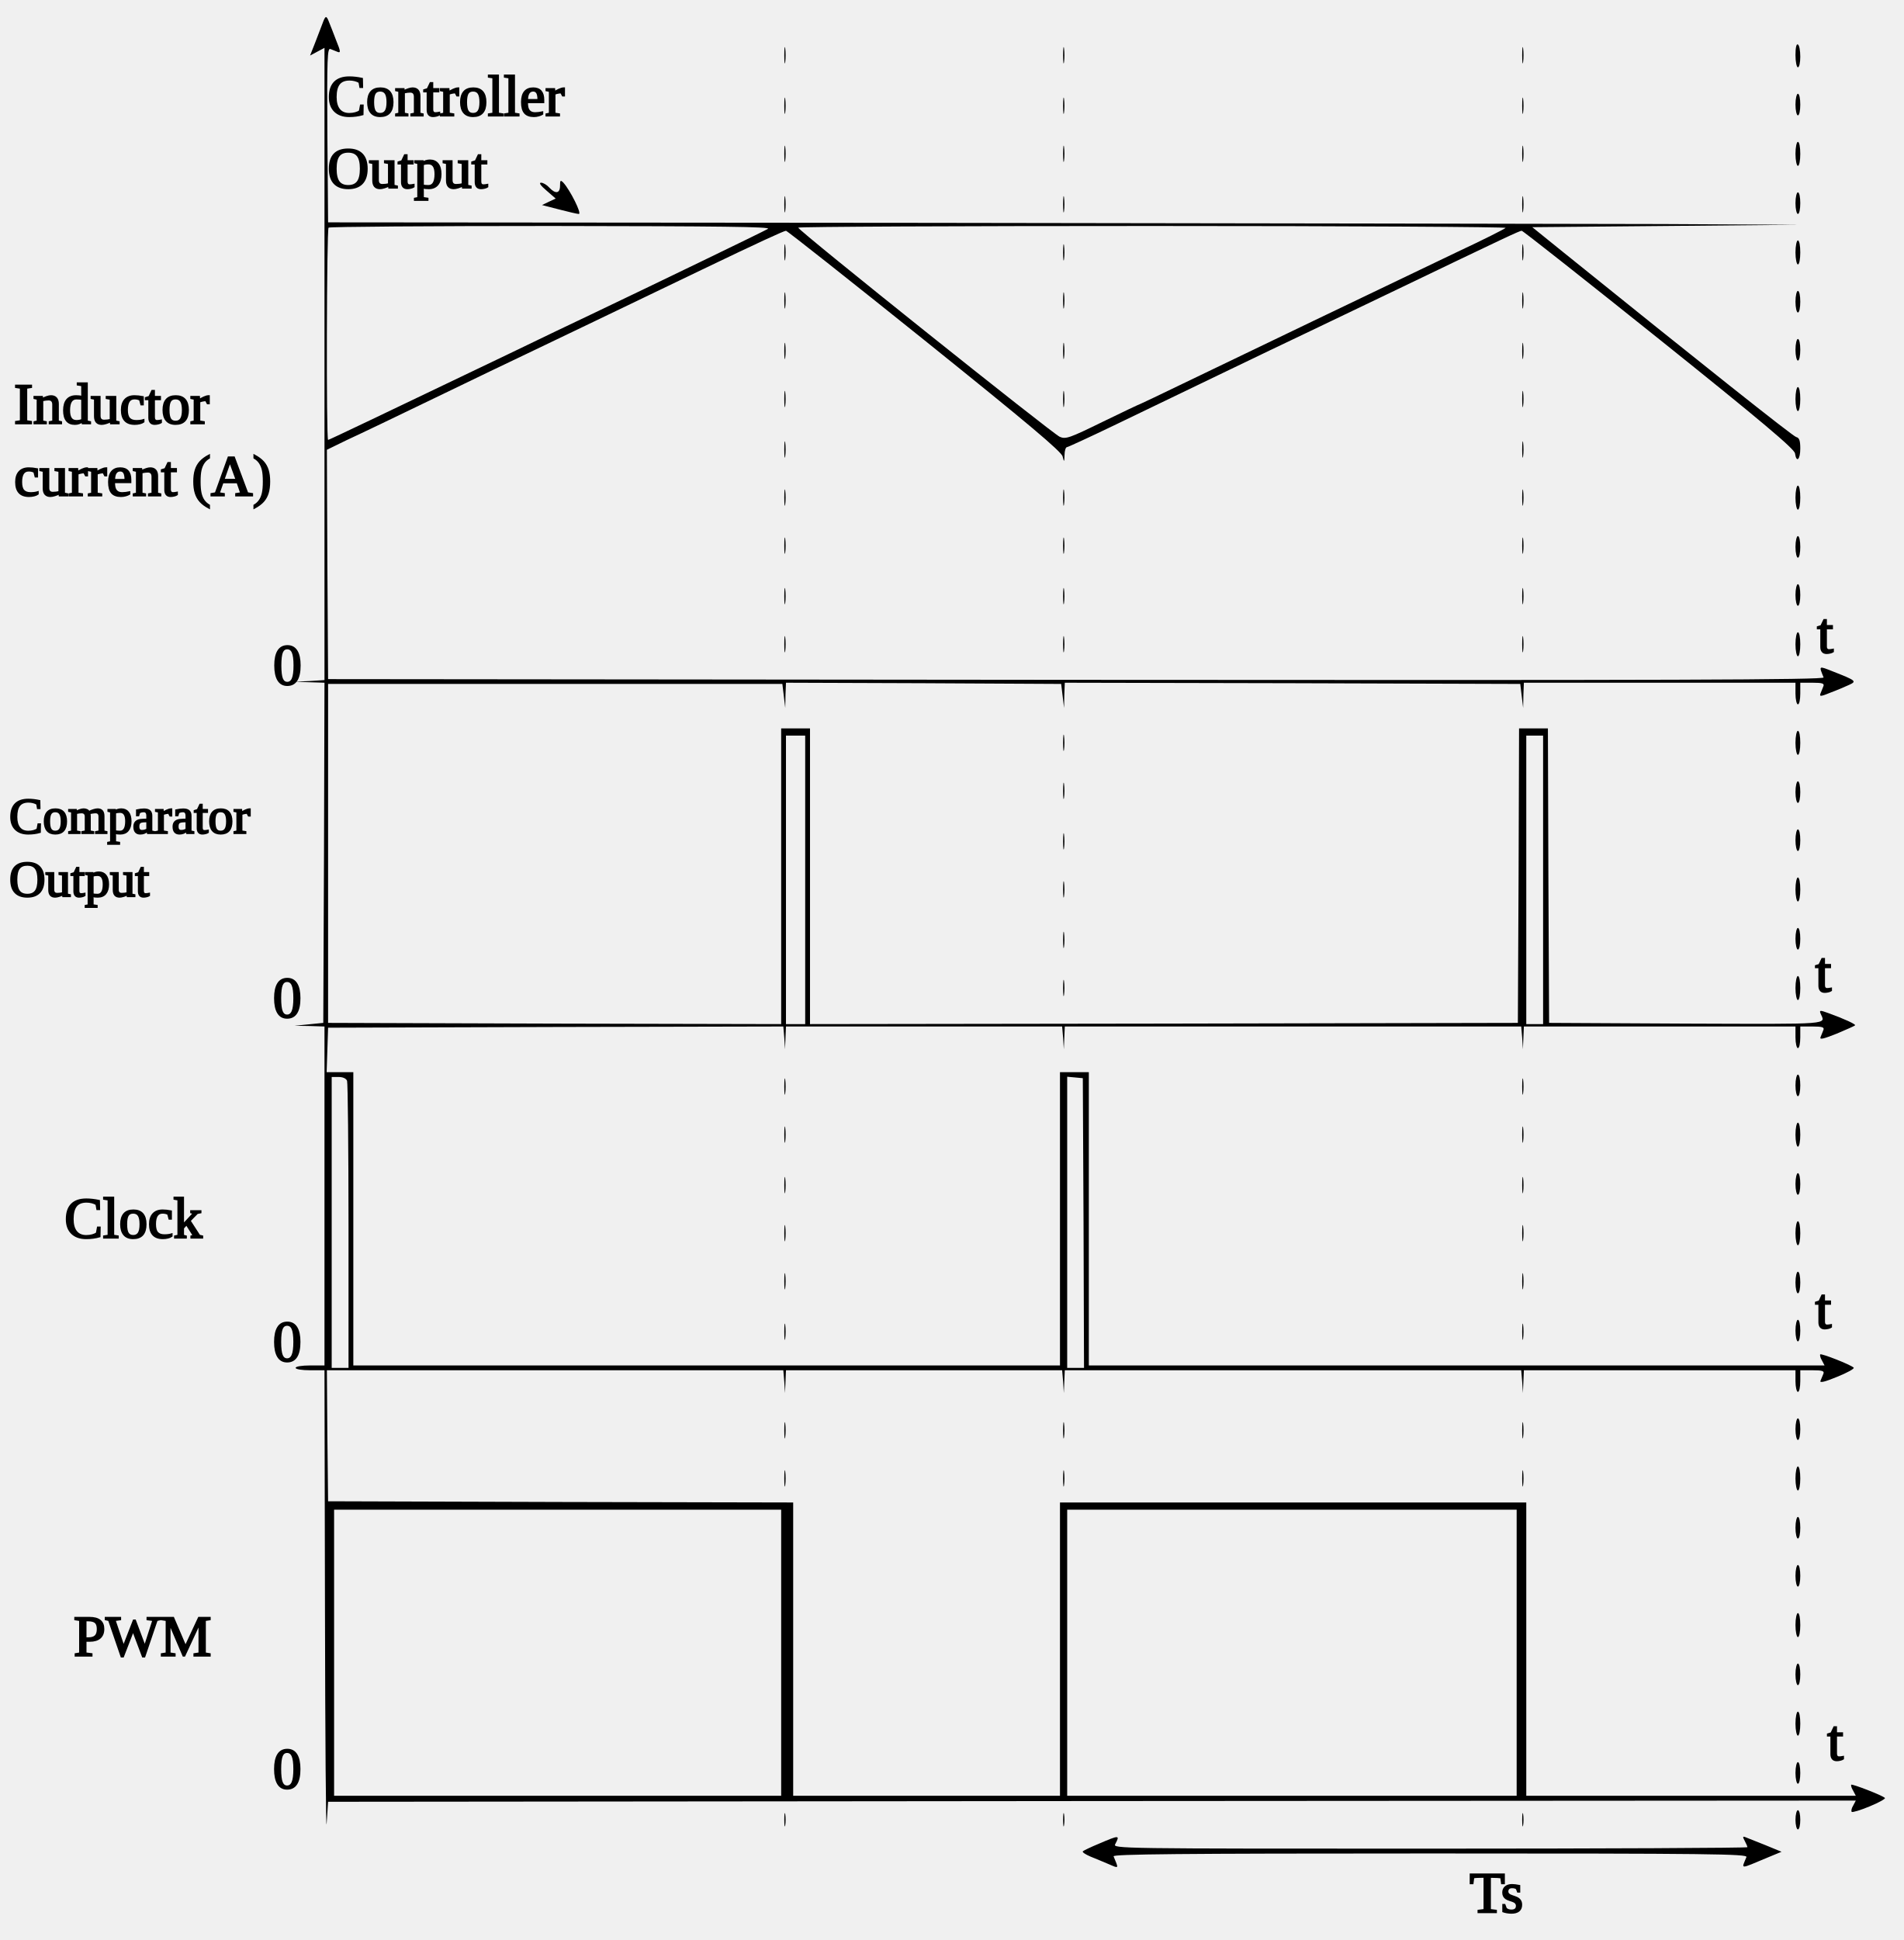
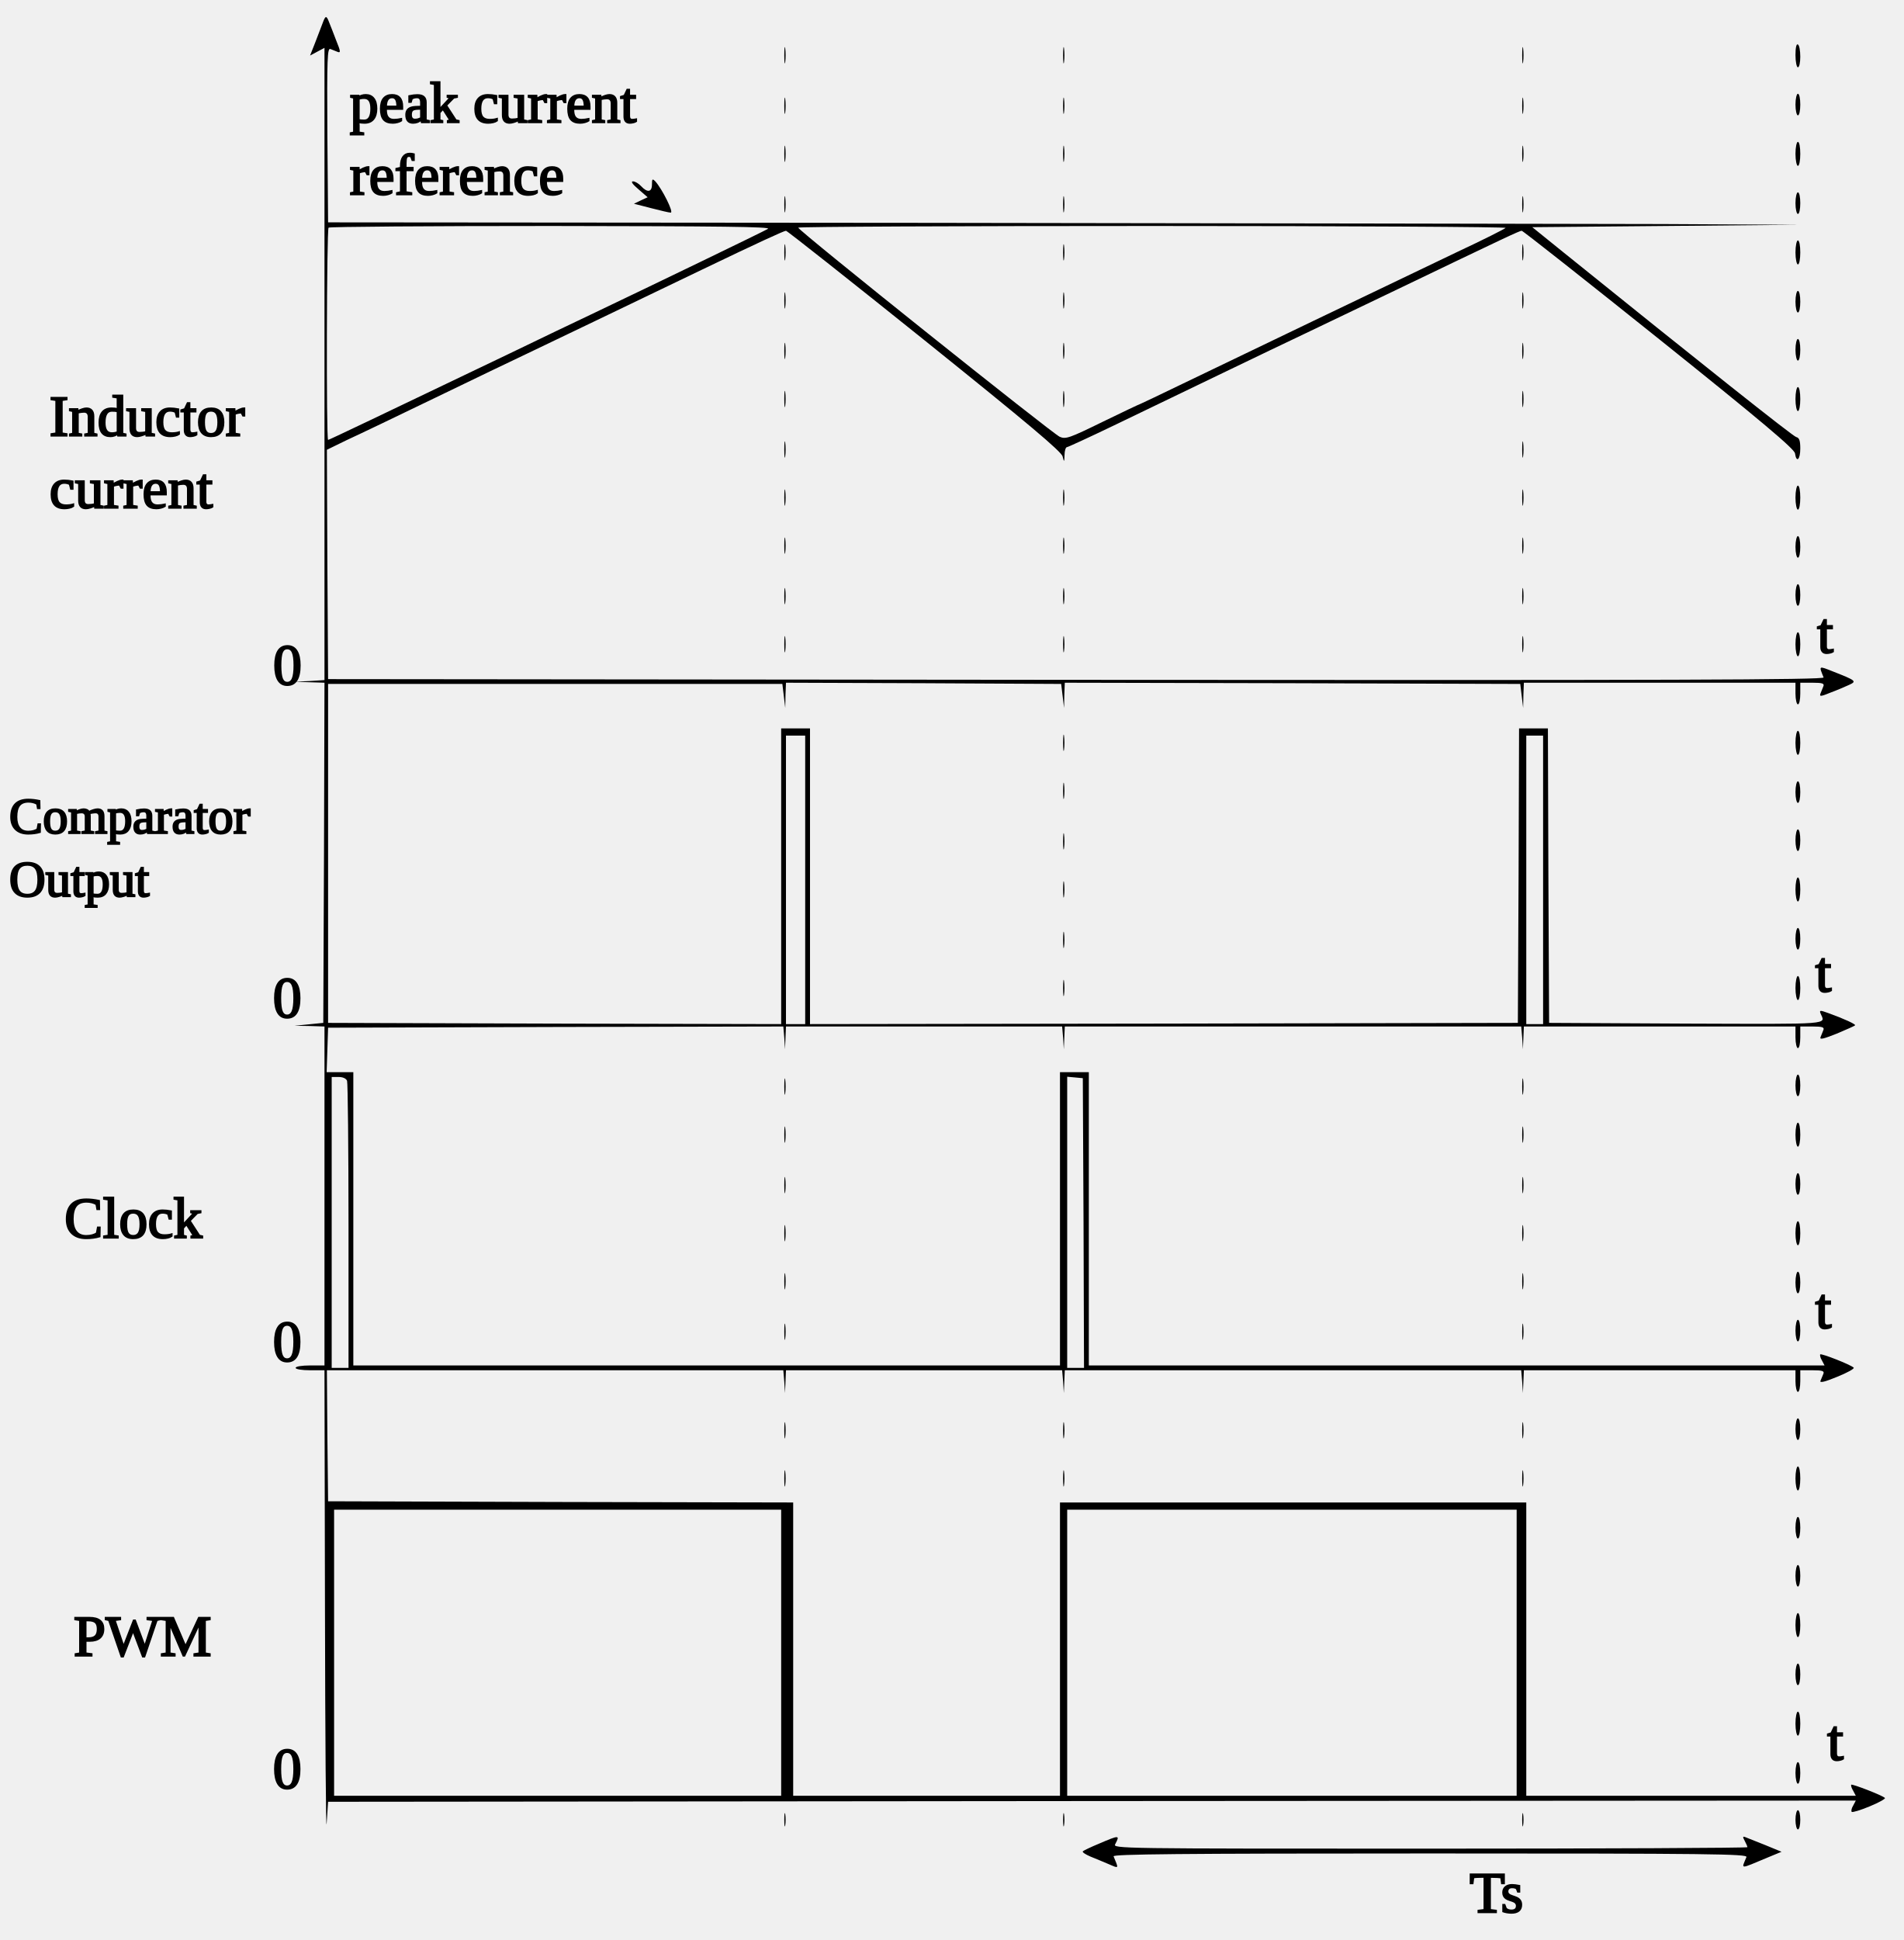
<svg xmlns="http://www.w3.org/2000/svg" version="1.0" width="792pt" height="807pt" viewBox="0 0 792 807" preserveAspectRatio="xMidYMid meet" id="svg205">
-   <style>
+   <style id="style1">
    path {
    fill: black;
    }
    text {
    fill: black;
    }
    @media (prefers-color-scheme: dark) {
    path {
    fill: white;
    }
    text {
    fill: white ;
    }
    }
  </style>
  <defs id="defs205" />
  <g transform="translate(0,807) scale(0.1,-0.1)" fill="#000000" stroke="none" id="g205">
    <path d="M1342 7973 c-6 -16 -20 -52 -31 -81 l-21 -53 30 16 30 16 0 -1315 0 -1315 -62 -4 -63 -3 63 -2 62 -2 -2 -707 -3 -708 -60 -6 -60 -6 63 -1 62 -2 0 -705 0 -705 -60 0 c-33 0 -60 -4 -60 -10 0 -6 27 -10 60 -10 l60 0 2 -987 c1 -544 4 -947 7 -898 l6 90 3178 3 3178 2 -11 -21 c-7 -11 -9 -23 -6 -26 3 -3 37 7 75 23 39 16 67 32 63 35 -11 11 -136 59 -140 55 -2 -3 1 -14 8 -25 l11 -21 -686 0 -685 0 0 610 0 610 -970 0 -970 0 0 -610 0 -610 -555 0 -555 0 0 610 0 610 -967 2 -968 3 -3 273 -2 272 949 0 950 0 4 -48 3 -47 2 48 2 47 574 0 575 0 4 -47 3 -48 2 48 2 47 949 0 950 0 4 -48 3 -47 2 48 2 47 565 0 565 0 0 -45 c0 -25 5 -45 10 -45 6 0 10 20 10 45 l0 45 51 0 c41 0 50 -3 45 -15 -3 -8 -9 -21 -12 -29 -4 -10 19 -4 70 17 42 17 73 34 68 38 -12 12 -134 60 -139 55 -2 -2 0 -14 7 -25 l11 -21 -1531 0 -1530 0 0 610 0 610 -60 0 -60 0 0 -610 0 -610 -1470 0 -1470 0 0 610 0 610 -55 0 -56 0 3 93 3 92 947 3 947 2 4 -47 3 -48 2 48 2 47 574 0 575 0 4 -47 3 -48 2 48 2 47 949 0 950 0 4 -47 3 -48 2 48 2 47 565 0 565 0 0 -45 c0 -25 5 -45 10 -45 6 0 10 20 10 45 l0 45 51 0 c41 0 50 -3 45 -15 -3 -8 -9 -22 -12 -30 -4 -11 14 -6 67 15 40 17 75 32 77 35 4 4 -45 27 -112 51 -33 12 -37 12 -32 -1 20 -48 60 -45 -555 -43 l-574 3 -3 613 -2 612 -60 0 -60 0 -2 -612 -3 -613 -1472 -3 -1473 -2 0 615 0 615 -60 0 -60 0 0 -615 0 -615 -942 2 -943 3 0 705 0 705 945 0 945 0 6 -50 6 -50 1 53 2 52 573 -2 572 -3 6 -50 6 -50 1 53 2 52 948 -2 947 -3 6 -50 6 -50 1 53 2 52 565 0 565 0 0 -45 c0 -25 5 -45 10 -45 6 0 10 20 10 45 l0 45 51 0 c41 0 50 -3 45 -15 -3 -8 -9 -22 -12 -30 -5 -13 1 -13 42 4 27 10 62 25 77 32 33 15 29 18 -65 55 -63 25 -61 26 -41 -24 4 -10 -619 -12 -3108 -10 l-3114 3 -3 477 -2 477 82 40 c46 21 211 100 368 176 157 76 330 159 385 185 92 44 399 191 725 348 233 112 342 162 350 162 5 0 264 -205 577 -456 428 -344 570 -463 574 -483 6 -25 7 -24 8 7 0 17 5 32 10 32 4 0 93 41 197 91 239 115 655 316 799 384 61 29 220 105 355 170 483 232 532 255 541 255 5 0 262 -203 572 -451 427 -342 563 -457 565 -475 6 -41 22 -26 22 20 0 33 -4 45 -17 48 -15 4 -400 310 -973 772 l-125 101 555 5 555 5 -570 3 c-313 1 -1690 3 -3060 5 l-2490 2 -3 364 c-2 321 0 363 13 357 8 -3 22 -9 30 -12 13 -5 12 3 -6 47 -11 30 -25 64 -30 77 -11 29 -15 28 -27 -5z m1853 -855 c-18 -11 -482 -235 -740 -358 -55 -26 -208 -99 -340 -163 -545 -261 -746 -357 -750 -357 -8 0 -6 876 2 883 3 4 421 7 927 7 703 -1 916 -3 901 -12z m3069 4 c-5 -5 -94 -50 -199 -99 -274 -131 -941 -451 -1144 -549 -95 -46 -175 -84 -176 -84 -2 0 -72 -33 -156 -74 -139 -68 -155 -74 -180 -63 -30 13 -1088 858 -1088 870 -1 4 664 7 1476 7 812 0 1473 -4 1467 -8z m-2914 -2712 l0 -600 -40 0 -40 0 0 600 0 600 40 0 40 0 0 -600z m3070 0 l0 -600 -35 0 -35 0 0 600 0 600 35 0 35 0 0 -600z m-4976 -836 c3 -9 6 -281 6 -605 l0 -589 -35 0 -35 0 0 605 0 605 29 0 c17 0 31 -6 35 -16z m3064 -591 l2 -603 -35 0 -35 0 0 606 0 605 33 -3 32 -3 3 -602z m-1258 -1788 l0 -595 -930 0 -930 0 0 595 0 595 930 0 930 0 0 -595z m3060 0 l0 -595 -935 0 -935 0 0 595 0 595 935 0 935 0 0 -595z" id="path1" />
    <path d="M4423 7020 c0 -30 2 -43 4 -27 2 15 2 39 0 55 -2 15 -4 2 -4 -28z" id="path2" />
    <path d="M4423 6820 c0 -30 2 -43 4 -27 2 15 2 39 0 55 -2 15 -4 2 -4 -28z" id="path3" />
    <path d="M4423 6610 c0 -30 2 -43 4 -27 2 15 2 39 0 55 -2 15 -4 2 -4 -28z" id="path4" />
    <path d="M4423 6410 c0 -30 2 -43 4 -27 2 15 2 39 0 55 -2 15 -4 2 -4 -28z" id="path5" />
    <path d="M3263 7840 c0 -30 2 -43 4 -27 2 15 2 39 0 55 -2 15 -4 2 -4 -28z" id="path6" />
    <path d="M4423 7840 c0 -30 2 -43 4 -27 2 15 2 39 0 55 -2 15 -4 2 -4 -28z" id="path7" />
    <path d="M6333 7840 c0 -30 2 -43 4 -27 2 15 2 39 0 55 -2 15 -4 2 -4 -28z" id="path8" />
    <path d="M7470 7841 c0 -28 5 -51 10 -51 6 0 10 20 10 44 0 25 -4 48 -10 51 -6 4 -10 -13 -10 -44z" id="path9" />
    <path d="M3263 7630 c0 -30 2 -43 4 -27 2 15 2 39 0 55 -2 15 -4 2 -4 -28z" id="path13" />
    <path d="M4423 7630 c0 -30 2 -43 4 -27 2 15 2 39 0 55 -2 15 -4 2 -4 -28z" id="path14" />
    <path d="M6333 7630 c0 -30 2 -43 4 -27 2 15 2 39 0 55 -2 15 -4 2 -4 -28z" id="path15" />
    <path d="M7470 7635 c0 -25 5 -45 10 -45 6 0 10 20 10 45 0 25 -4 45 -10 45 -5 0 -10 -20 -10 -45z" id="path16" />
    <path d="M3263 7430 c0 -30 2 -43 4 -27 2 15 2 39 0 55 -2 15 -4 2 -4 -28z" id="path36" />
    <path d="M4423 7430 c0 -30 2 -43 4 -27 2 15 2 39 0 55 -2 15 -4 2 -4 -28z" id="path37" />
    <path d="M6333 7430 c0 -30 2 -43 4 -27 2 15 2 39 0 55 -2 15 -4 2 -4 -28z" id="path38" />
    <path d="M7470 7430 c0 -27 5 -50 10 -50 6 0 10 23 10 50 0 28 -4 50 -10 50 -5 0 -10 -22 -10 -50z" id="path39" />
-     <path d="M2330 7297 c0 -32 -19 -35 -45 -7 -10 11 -25 20 -34 20 -10 0 -2 -12 23 -33 l38 -33 -28 -13 -29 -14 70 -18 c39 -10 76 -19 83 -19 14 0 -36 99 -64 130 -12 12 -14 11 -14 -13z" id="path50" />
+     <path d="m 2712.465,7302.497 c 0,-32 -19,-35 -45,-7 -10,11 -25,20 -34,20 -10,0 -2,-12 23,-33 l 38,-33 -28,-13 -29,-14 70,-18 c 39,-10 76,-19 83,-19 14,0 -36,99 -64,130 -12,12 -14,11 -14,-13 z" id="path50" />
    <path d="M3263 7220 c0 -30 2 -43 4 -27 2 15 2 39 0 55 -2 15 -4 2 -4 -28z" id="path51" />
    <path d="M4423 7220 c0 -30 2 -43 4 -27 2 15 2 39 0 55 -2 15 -4 2 -4 -28z" id="path52" />
    <path d="M6333 7220 c0 -30 2 -43 4 -27 2 15 2 39 0 55 -2 15 -4 2 -4 -28z" id="path53" />
    <path d="M7470 7225 c0 -25 5 -45 10 -45 6 0 10 20 10 45 0 25 -4 45 -10 45 -5 0 -10 -20 -10 -45z" id="path54" />
    <path d="M3263 7020 c0 -30 2 -43 4 -27 2 15 2 39 0 55 -2 15 -4 2 -4 -28z" id="path55" />
    <path d="M6333 7020 c0 -30 2 -43 4 -27 2 15 2 39 0 55 -2 15 -4 2 -4 -28z" id="path56" />
    <path d="M7470 7020 c0 -27 5 -50 10 -50 6 0 10 23 10 50 0 28 -4 50 -10 50 -5 0 -10 -22 -10 -50z" id="path57" />
    <path d="M3263 6820 c0 -30 2 -43 4 -27 2 15 2 39 0 55 -2 15 -4 2 -4 -28z" id="path58" />
    <path d="M6333 6820 c0 -30 2 -43 4 -27 2 15 2 39 0 55 -2 15 -4 2 -4 -28z" id="path59" />
    <path d="M7470 6815 c0 -25 5 -45 10 -45 6 0 10 20 10 45 0 25 -4 45 -10 45 -5 0 -10 -20 -10 -45z" id="path60" />
    <path d="M3263 6610 c0 -30 2 -43 4 -27 2 15 2 39 0 55 -2 15 -4 2 -4 -28z" id="path61" />
    <path d="M6333 6610 c0 -30 2 -43 4 -27 2 15 2 39 0 55 -2 15 -4 2 -4 -28z" id="path62" />
    <path d="M7470 6615 c0 -25 5 -45 10 -45 6 0 10 20 10 45 0 25 -4 45 -10 45 -5 0 -10 -20 -10 -45z" id="path63" />
    <path d="M3263 6410 c0 -30 2 -43 4 -27 2 15 2 39 0 55 -2 15 -4 2 -4 -28z" id="path64" />
    <path d="M6333 6410 c0 -30 2 -43 4 -27 2 15 2 39 0 55 -2 15 -4 2 -4 -28z" id="path65" />
    <path d="M7470 6410 c0 -27 5 -50 10 -50 6 0 10 23 10 50 0 28 -4 50 -10 50 -5 0 -10 -22 -10 -50z" id="path66" />
    <path d="M3263 6200 c0 -30 2 -43 4 -27 2 15 2 39 0 55 -2 15 -4 2 -4 -28z" id="path73" />
    <path d="M6333 6200 c0 -30 2 -43 4 -27 2 15 2 39 0 55 -2 15 -4 2 -4 -28z" id="path74" />
    <path d="M3263 6000 c0 -30 2 -43 4 -27 2 15 2 39 0 55 -2 15 -4 2 -4 -28z" id="path78" />
    <path d="M4423 6000 c0 -30 2 -43 4 -27 2 15 2 39 0 55 -2 15 -4 2 -4 -28z" id="path79" />
    <path d="M6333 6000 c0 -30 2 -43 4 -27 2 15 2 39 0 55 -2 15 -4 2 -4 -28z" id="path80" />
    <path d="M7470 6000 c0 -27 5 -50 10 -50 6 0 10 23 10 50 0 28 -4 50 -10 50 -5 0 -10 -22 -10 -50z" id="path81" />
    <path d="M3263 5800 c0 -30 2 -43 4 -27 2 15 2 39 0 55 -2 15 -4 2 -4 -28z" id="path82" />
    <path d="M4423 5800 c0 -30 2 -43 4 -27 2 15 2 39 0 55 -2 15 -4 2 -4 -28z" id="path83" />
    <path d="M6333 5800 c0 -30 2 -43 4 -27 2 15 2 39 0 55 -2 15 -4 2 -4 -28z" id="path84" />
    <path d="M7470 5795 c0 -25 5 -45 10 -45 6 0 10 20 10 45 0 25 -4 45 -10 45 -5 0 -10 -20 -10 -45z" id="path85" />
    <path d="M3263 5590 c0 -30 2 -43 4 -27 2 15 2 39 0 55 -2 15 -4 2 -4 -28z" id="path86" />
    <path d="M4423 5590 c0 -30 2 -43 4 -27 2 15 2 39 0 55 -2 15 -4 2 -4 -28z" id="path87" />
    <path d="M6333 5590 c0 -30 2 -43 4 -27 2 15 2 39 0 55 -2 15 -4 2 -4 -28z" id="path88" />
    <path d="M7470 5595 c0 -25 5 -45 10 -45 6 0 10 20 10 45 0 25 -4 45 -10 45 -5 0 -10 -20 -10 -45z" id="path89" />
    <path d="M3263 5390 c0 -30 2 -43 4 -27 2 15 2 39 0 55 -2 15 -4 2 -4 -28z" id="path92" />
    <path d="M4423 5390 c0 -30 2 -43 4 -27 2 15 2 39 0 55 -2 15 -4 2 -4 -28z" id="path93" />
    <path d="M6333 5390 c0 -30 2 -43 4 -27 2 15 2 39 0 55 -2 15 -4 2 -4 -28z" id="path94" />
    <path d="M7470 5390 c0 -27 5 -50 10 -50 6 0 10 23 10 50 0 28 -4 50 -10 50 -5 0 -10 -22 -10 -50z" id="path95" />
    <path d="M4423 4980 c0 -30 2 -43 4 -27 2 15 2 39 0 55 -2 15 -4 2 -4 -28z" id="path96" />
    <path d="M7470 4980 c0 -27 5 -50 10 -50 6 0 10 23 10 50 0 28 -4 50 -10 50 -5 0 -10 -22 -10 -50z" id="path97" />
    <path d="M4423 4780 c0 -30 2 -43 4 -27 2 15 2 39 0 55 -2 15 -4 2 -4 -28z" id="path98" />
    <path d="M7470 4775 c0 -25 5 -45 10 -45 6 0 10 20 10 45 0 25 -4 45 -10 45 -5 0 -10 -20 -10 -45z" id="path99" />
    <path d="M4423 4570 c0 -30 2 -43 4 -27 2 15 2 39 0 55 -2 15 -4 2 -4 -28z" id="path100" />
    <path d="M7470 4575 c0 -25 5 -45 10 -45 6 0 10 20 10 45 0 25 -4 45 -10 45 -5 0 -10 -20 -10 -45z" id="path101" />
    <path d="M4423 4370 c0 -30 2 -43 4 -27 2 15 2 39 0 55 -2 15 -4 2 -4 -28z" id="path122" />
    <path d="M7470 4370 c0 -27 5 -50 10 -50 6 0 10 23 10 50 0 28 -4 50 -10 50 -5 0 -10 -22 -10 -50z" id="path123" />
    <path d="M4423 4160 c0 -30 2 -43 4 -27 2 15 2 39 0 55 -2 15 -4 2 -4 -28z" id="path138" />
    <path d="M7470 4165 c0 -25 5 -45 10 -45 6 0 10 20 10 45 0 25 -4 45 -10 45 -5 0 -10 -20 -10 -45z" id="path139" />
    <path d="M4423 3960 c0 -30 2 -43 4 -27 2 15 2 39 0 55 -2 15 -4 2 -4 -28z" id="path142" />
    <path d="M7470 3960 c0 -27 5 -50 10 -50 6 0 10 23 10 50 0 28 -4 50 -10 50 -5 0 -10 -22 -10 -50z" id="path143" />
    <path d="M3263 3550 c0 -30 2 -43 4 -27 2 15 2 39 0 55 -2 15 -4 2 -4 -28z" id="path144" />
    <path d="M6333 3550 c0 -30 2 -43 4 -27 2 15 2 39 0 55 -2 15 -4 2 -4 -28z" id="path145" />
    <path d="M7470 3555 c0 -25 5 -45 10 -45 6 0 10 20 10 45 0 25 -4 45 -10 45 -5 0 -10 -20 -10 -45z" id="path146" />
    <path d="M3263 3350 c0 -30 2 -43 4 -27 2 15 2 39 0 55 -2 15 -4 2 -4 -28z" id="path147" />
    <path d="M6333 3350 c0 -30 2 -43 4 -27 2 15 2 39 0 55 -2 15 -4 2 -4 -28z" id="path148" />
    <path d="M7470 3350 c0 -27 5 -50 10 -50 6 0 10 23 10 50 0 28 -4 50 -10 50 -5 0 -10 -22 -10 -50z" id="path149" />
    <path d="M3263 3140 c0 -30 2 -43 4 -27 2 15 2 39 0 55 -2 15 -4 2 -4 -28z" id="path150" />
    <path d="M6333 3140 c0 -30 2 -43 4 -27 2 15 2 39 0 55 -2 15 -4 2 -4 -28z" id="path151" />
    <path d="M7470 3145 c0 -25 5 -45 10 -45 6 0 10 20 10 45 0 25 -4 45 -10 45 -5 0 -10 -20 -10 -45z" id="path152" />
    <path d="M3263 2940 c0 -30 2 -43 4 -27 2 15 2 39 0 55 -2 15 -4 2 -4 -28z" id="path153" />
    <path d="M6333 2940 c0 -30 2 -43 4 -27 2 15 2 39 0 55 -2 15 -4 2 -4 -28z" id="path154" />
    <path d="M7470 2940 c0 -27 5 -50 10 -50 6 0 10 23 10 50 0 28 -4 50 -10 50 -5 0 -10 -22 -10 -50z" id="path155" />
    <path d="M3263 2740 c0 -30 2 -43 4 -27 2 15 2 39 0 55 -2 15 -4 2 -4 -28z" id="path165" />
    <path d="M6333 2740 c0 -30 2 -43 4 -27 2 15 2 39 0 55 -2 15 -4 2 -4 -28z" id="path166" />
    <path d="M7470 2735 c0 -25 5 -45 10 -45 6 0 10 20 10 45 0 25 -4 45 -10 45 -5 0 -10 -20 -10 -45z" id="path167" />
    <path d="M3263 2530 c0 -30 2 -43 4 -27 2 15 2 39 0 55 -2 15 -4 2 -4 -28z" id="path171" />
    <path d="M6333 2530 c0 -30 2 -43 4 -27 2 15 2 39 0 55 -2 15 -4 2 -4 -28z" id="path172" />
    <path d="M7470 2535 c0 -25 5 -45 10 -45 6 0 10 20 10 45 0 25 -4 45 -10 45 -5 0 -10 -20 -10 -45z" id="path173" />
    <path d="M3263 2120 c0 -30 2 -43 4 -27 2 15 2 39 0 55 -2 15 -4 2 -4 -28z" id="path174" />
    <path d="M4423 2120 c0 -30 2 -43 4 -27 2 15 2 39 0 55 -2 15 -4 2 -4 -28z" id="path175" />
    <path d="M6333 2120 c0 -30 2 -43 4 -27 2 15 2 39 0 55 -2 15 -4 2 -4 -28z" id="path176" />
    <path d="M7470 2125 c0 -25 5 -45 10 -45 6 0 10 20 10 45 0 25 -4 45 -10 45 -5 0 -10 -20 -10 -45z" id="path177" />
    <path d="M3263 1920 c0 -30 2 -43 4 -27 2 15 2 39 0 55 -2 15 -4 2 -4 -28z" id="path178" />
    <path d="M4423 1920 c0 -30 2 -43 4 -27 2 15 2 39 0 55 -2 15 -4 2 -4 -28z" id="path179" />
    <path d="M6333 1920 c0 -30 2 -43 4 -27 2 15 2 39 0 55 -2 15 -4 2 -4 -28z" id="path180" />
    <path d="M7470 1920 c0 -27 5 -50 10 -50 6 0 10 23 10 50 0 28 -4 50 -10 50 -5 0 -10 -22 -10 -50z" id="path181" />
    <path d="M7470 1715 c0 -25 5 -45 10 -45 6 0 10 20 10 45 0 25 -4 45 -10 45 -5 0 -10 -20 -10 -45z" id="path182" />
    <path d="M7470 1515 c0 -25 5 -45 10 -45 6 0 10 20 10 45 0 25 -4 45 -10 45 -5 0 -10 -20 -10 -45z" id="path183" />
    <path d="M7470 1310 c0 -27 5 -50 10 -50 6 0 10 23 10 50 0 28 -4 50 -10 50 -5 0 -10 -22 -10 -50z" id="path184" />
    <path d="M7470 1105 c0 -25 5 -45 10 -45 6 0 10 20 10 45 0 25 -4 45 -10 45 -5 0 -10 -20 -10 -45z" id="path185" />
    <path d="M7470 900 c0 -27 5 -50 10 -50 6 0 10 23 10 50 0 28 -4 50 -10 50 -5 0 -10 -22 -10 -50z" id="path194" />
    <path d="M7470 695 c0 -25 5 -45 10 -45 6 0 10 20 10 45 0 25 -4 45 -10 45 -5 0 -10 -20 -10 -45z" id="path197" />
    <path d="M3263 500 c0 -25 2 -35 4 -22 2 12 2 32 0 45 -2 12 -4 2 -4 -23z" id="path198" />
    <path d="M4423 500 c0 -25 2 -35 4 -22 2 12 2 32 0 45 -2 12 -4 2 -4 -23z" id="path199" />
    <path d="M6333 500 c0 -25 2 -35 4 -22 2 12 2 32 0 45 -2 12 -4 2 -4 -23z" id="path200" />
    <path d="M7470 500 c0 -22 5 -40 10 -40 6 0 10 18 10 40 0 22 -4 40 -10 40 -5 0 -10 -18 -10 -40z" id="path201" />
    <path d="M4573 401 c-34 -14 -65 -29 -68 -32 -3 -4 11 -13 32 -22 21 -8 55 -23 77 -32 42 -18 41 -20 19 33 -4 9 263 12 1317 12 1171 0 1321 -2 1316 -15 -21 -52 -32 -52 88 -2 l58 24 -68 28 c-38 15 -75 30 -83 33 -11 4 -11 1 -2 -16 6 -11 11 -23 11 -26 0 -3 -594 -6 -1320 -6 -1303 0 -1321 0 -1310 19 20 38 17 38 -67 2z" id="path202" />
-     <text xml:space="preserve" style="font-size:240px;fill:#000000;fill-opacity:1;stroke:#000000;stroke-width:8;stroke-miterlimit:3.8;stroke-dasharray:none;stroke-opacity:1" x="1362.232" y="-7589.369" id="text205" transform="scale(1,-1)">
-       <tspan id="tspan205" style="font-size:240px;fill:#000000;fill-opacity:1;stroke:#000000;stroke-width:8;stroke-dasharray:none;stroke-opacity:1" x="1362.232" y="-7589.369">Controller</tspan>
-       <tspan style="font-size:240px;fill:#000000;fill-opacity:1;stroke:#000000;stroke-width:8;stroke-dasharray:none;stroke-opacity:1" x="1362.232" y="-7289.369" id="tspan206">Output</tspan>
-       <tspan style="font-size:240px;fill:#000000;fill-opacity:1;stroke:#000000;stroke-width:8;stroke-dasharray:none;stroke-opacity:1" x="1362.232" y="-6989.369" id="tspan207" />
+     <text xml:space="preserve" style="font-size:240px;fill:#000000;fill-opacity:1;stroke:#000000;stroke-width:8;stroke-miterlimit:3.8;stroke-dasharray:none;stroke-opacity:1" x="1455.218" y="-7561.655" id="text205" transform="scale(1,-1)">
+       <tspan style="font-size:240px;fill:#000000;fill-opacity:1;stroke:#000000;stroke-width:8;stroke-dasharray:none;stroke-opacity:1" x="1455.218" y="-7561.655" id="tspan206">peak current </tspan>
+       <tspan style="font-size:240px;fill:#000000;fill-opacity:1;stroke:#000000;stroke-width:8;stroke-dasharray:none;stroke-opacity:1" x="1455.218" y="-7261.655" id="tspan1">reference</tspan>
+       <tspan style="font-size:240px;fill:#000000;fill-opacity:1;stroke:#000000;stroke-width:8;stroke-dasharray:none;stroke-opacity:1" x="1455.218" y="-6961.655" id="tspan207" />
    </text>
-     <text xml:space="preserve" style="font-size:240px;fill:#000000;fill-opacity:1;stroke:#000000;stroke-width:8;stroke-miterlimit:3.8;stroke-dasharray:none;stroke-opacity:1" x="57.877" y="-6308.905" id="text208" transform="scale(1,-1)">
-       <tspan id="tspan208" style="stroke-width:8" x="57.877" y="-6308.905">Inductor</tspan>
-       <tspan style="stroke-width:8" x="57.877" y="-6008.905" id="tspan211">current (A)</tspan>
+     <text xml:space="preserve" style="font-size:240px;fill:#000000;fill-opacity:1;stroke:#000000;stroke-width:8;stroke-miterlimit:3.8;stroke-dasharray:none;stroke-opacity:1" x="205.44" y="-6257.913" id="text208" transform="scale(1,-1)">
+       <tspan id="tspan208" style="stroke-width:8" x="205.44" y="-6257.913">Inductor</tspan>
+       <tspan style="stroke-width:8" x="205.44" y="-5957.913" id="tspan211">current </tspan>
    </text>
    <text xml:space="preserve" style="font-size:210px;fill:#000000;fill-opacity:1;stroke:#000000;stroke-width:8;stroke-miterlimit:3.8;stroke-dasharray:none;stroke-opacity:1" x="37.99" y="-4604.454" id="text212" transform="scale(1,-1)">
      <tspan id="tspan212" style="font-size:210px;stroke-width:8" x="37.99" y="-4604.454">Comparator</tspan>
      <tspan style="font-size:210px;stroke-width:8" x="37.99" y="-4341.954" id="tspan213">Output</tspan>
    </text>
    <text xml:space="preserve" style="font-size:240px;fill:#000000;fill-opacity:1;stroke:#000000;stroke-width:8;stroke-miterlimit:3.8;stroke-dasharray:none;stroke-opacity:1" x="268.013" y="-2921.771" id="text214" transform="scale(1,-1)">
      <tspan id="tspan214" style="font-size:240px;stroke-width:8" x="268.013" y="-2921.771">Clock </tspan>
    </text>
    <text xml:space="preserve" style="font-size:240px;fill:#000000;fill-opacity:1;stroke:#000000;stroke-width:8;stroke-miterlimit:3.8;stroke-dasharray:none;stroke-opacity:1" x="306.158" y="-1182.95" id="text215" transform="scale(1,-1)">
      <tspan id="tspan215" style="font-size:240px;stroke-width:8" x="306.158" y="-1182.95">PWM</tspan>
      <tspan style="font-size:240px;stroke-width:8" x="306.158" y="-882.95" id="tspan216" />
    </text>
    <text xml:space="preserve" style="font-size:240px;fill:#000000;fill-opacity:1;stroke:#000000;stroke-width:8;stroke-miterlimit:3.8;stroke-dasharray:none;stroke-opacity:1" x="1135.892" y="-5222.792" id="text217" transform="scale(1,-1)">
      <tspan id="tspan217" style="stroke-width:8" x="1135.892" y="-5222.792">0</tspan>
    </text>
    <text xml:space="preserve" style="font-size:240px;fill:#000000;fill-opacity:1;stroke:#000000;stroke-width:8;stroke-miterlimit:3.8;stroke-dasharray:none;stroke-opacity:1" x="1135.148" y="-3838.74" id="text217-3" transform="scale(1,-1)">
      <tspan id="tspan217-6" style="stroke-width:8" x="1135.148" y="-3838.74">0</tspan>
    </text>
    <text xml:space="preserve" style="font-size:240px;fill:#000000;fill-opacity:1;stroke:#000000;stroke-width:8;stroke-miterlimit:3.8;stroke-dasharray:none;stroke-opacity:1" x="1135.148" y="-2408.74" id="text217-7" transform="scale(1,-1)">
      <tspan id="tspan217-5" style="stroke-width:8" x="1135.148" y="-2408.74">0</tspan>
    </text>
    <text xml:space="preserve" style="font-size:240px;fill:#000000;fill-opacity:1;stroke:#000000;stroke-width:8;stroke-miterlimit:3.8;stroke-dasharray:none;stroke-opacity:1" x="1135.148" y="-631.804" id="text217-35" transform="scale(1,-1)">
      <tspan id="tspan217-62" style="stroke-width:8" x="1135.148" y="-631.804">0</tspan>
    </text>
    <text xml:space="preserve" style="font-size:240px;fill:#000000;fill-opacity:1;stroke:#000000;stroke-width:8;stroke-miterlimit:3.8;stroke-dasharray:none;stroke-opacity:1" x="6114.305" y="-115.703" id="text218" transform="scale(1,-1)">
      <tspan id="tspan218" style="stroke-width:8" x="6114.305" y="-115.703">Ts</tspan>
      <tspan style="stroke-width:8" x="6114.305" y="184.297" id="tspan219" />
    </text>
    <text xml:space="preserve" style="font-size:240px;fill:#000000;fill-opacity:1;stroke:#000000;stroke-width:8;stroke-miterlimit:3.8;stroke-dasharray:none;stroke-opacity:1" x="7560.505" y="-5355.742" id="text217-9" transform="scale(1,-1)">
      <tspan id="tspan217-1" style="stroke-width:8" x="7560.505" y="-5355.742">t</tspan>
    </text>
    <text xml:space="preserve" style="font-size:240px;fill:#000000;fill-opacity:1;stroke:#000000;stroke-width:8;stroke-miterlimit:3.8;stroke-dasharray:none;stroke-opacity:1" x="8220.62" y="-5682.158" id="text220" transform="scale(1,-1)">
      <tspan id="tspan220" style="stroke-width:8" x="8220.62" y="-5682.158" />
      <tspan style="stroke-width:8" id="tspan221" x="8220.62" y="-5382.158" />
    </text>
    <text xml:space="preserve" style="font-size:240px;fill:#000000;fill-opacity:1;stroke:#000000;stroke-width:8;stroke-miterlimit:3.8;stroke-dasharray:none;stroke-opacity:1" x="7552.598" y="-3946.122" id="text217-9-2" transform="scale(1,-1)">
      <tspan id="tspan217-1-7" style="stroke-width:8" x="7552.598" y="-3946.122">t</tspan>
    </text>
    <text xml:space="preserve" style="font-size:240px;fill:#000000;fill-opacity:1;stroke:#000000;stroke-width:8;stroke-miterlimit:3.8;stroke-dasharray:none;stroke-opacity:1" x="7552.598" y="-2546.209" id="text217-9-0" transform="scale(1,-1)">
      <tspan id="tspan217-1-9" style="stroke-width:8" x="7552.598" y="-2546.209">t</tspan>
    </text>
    <text xml:space="preserve" style="font-size:240px;fill:#000000;fill-opacity:1;stroke:#000000;stroke-width:8;stroke-miterlimit:3.8;stroke-dasharray:none;stroke-opacity:1" x="7602.555" y="-749.985" id="text217-9-3" transform="scale(1,-1)">
      <tspan id="tspan217-1-6" style="stroke-width:8" x="7602.555" y="-749.985">t</tspan>
    </text>
  </g>
</svg>
